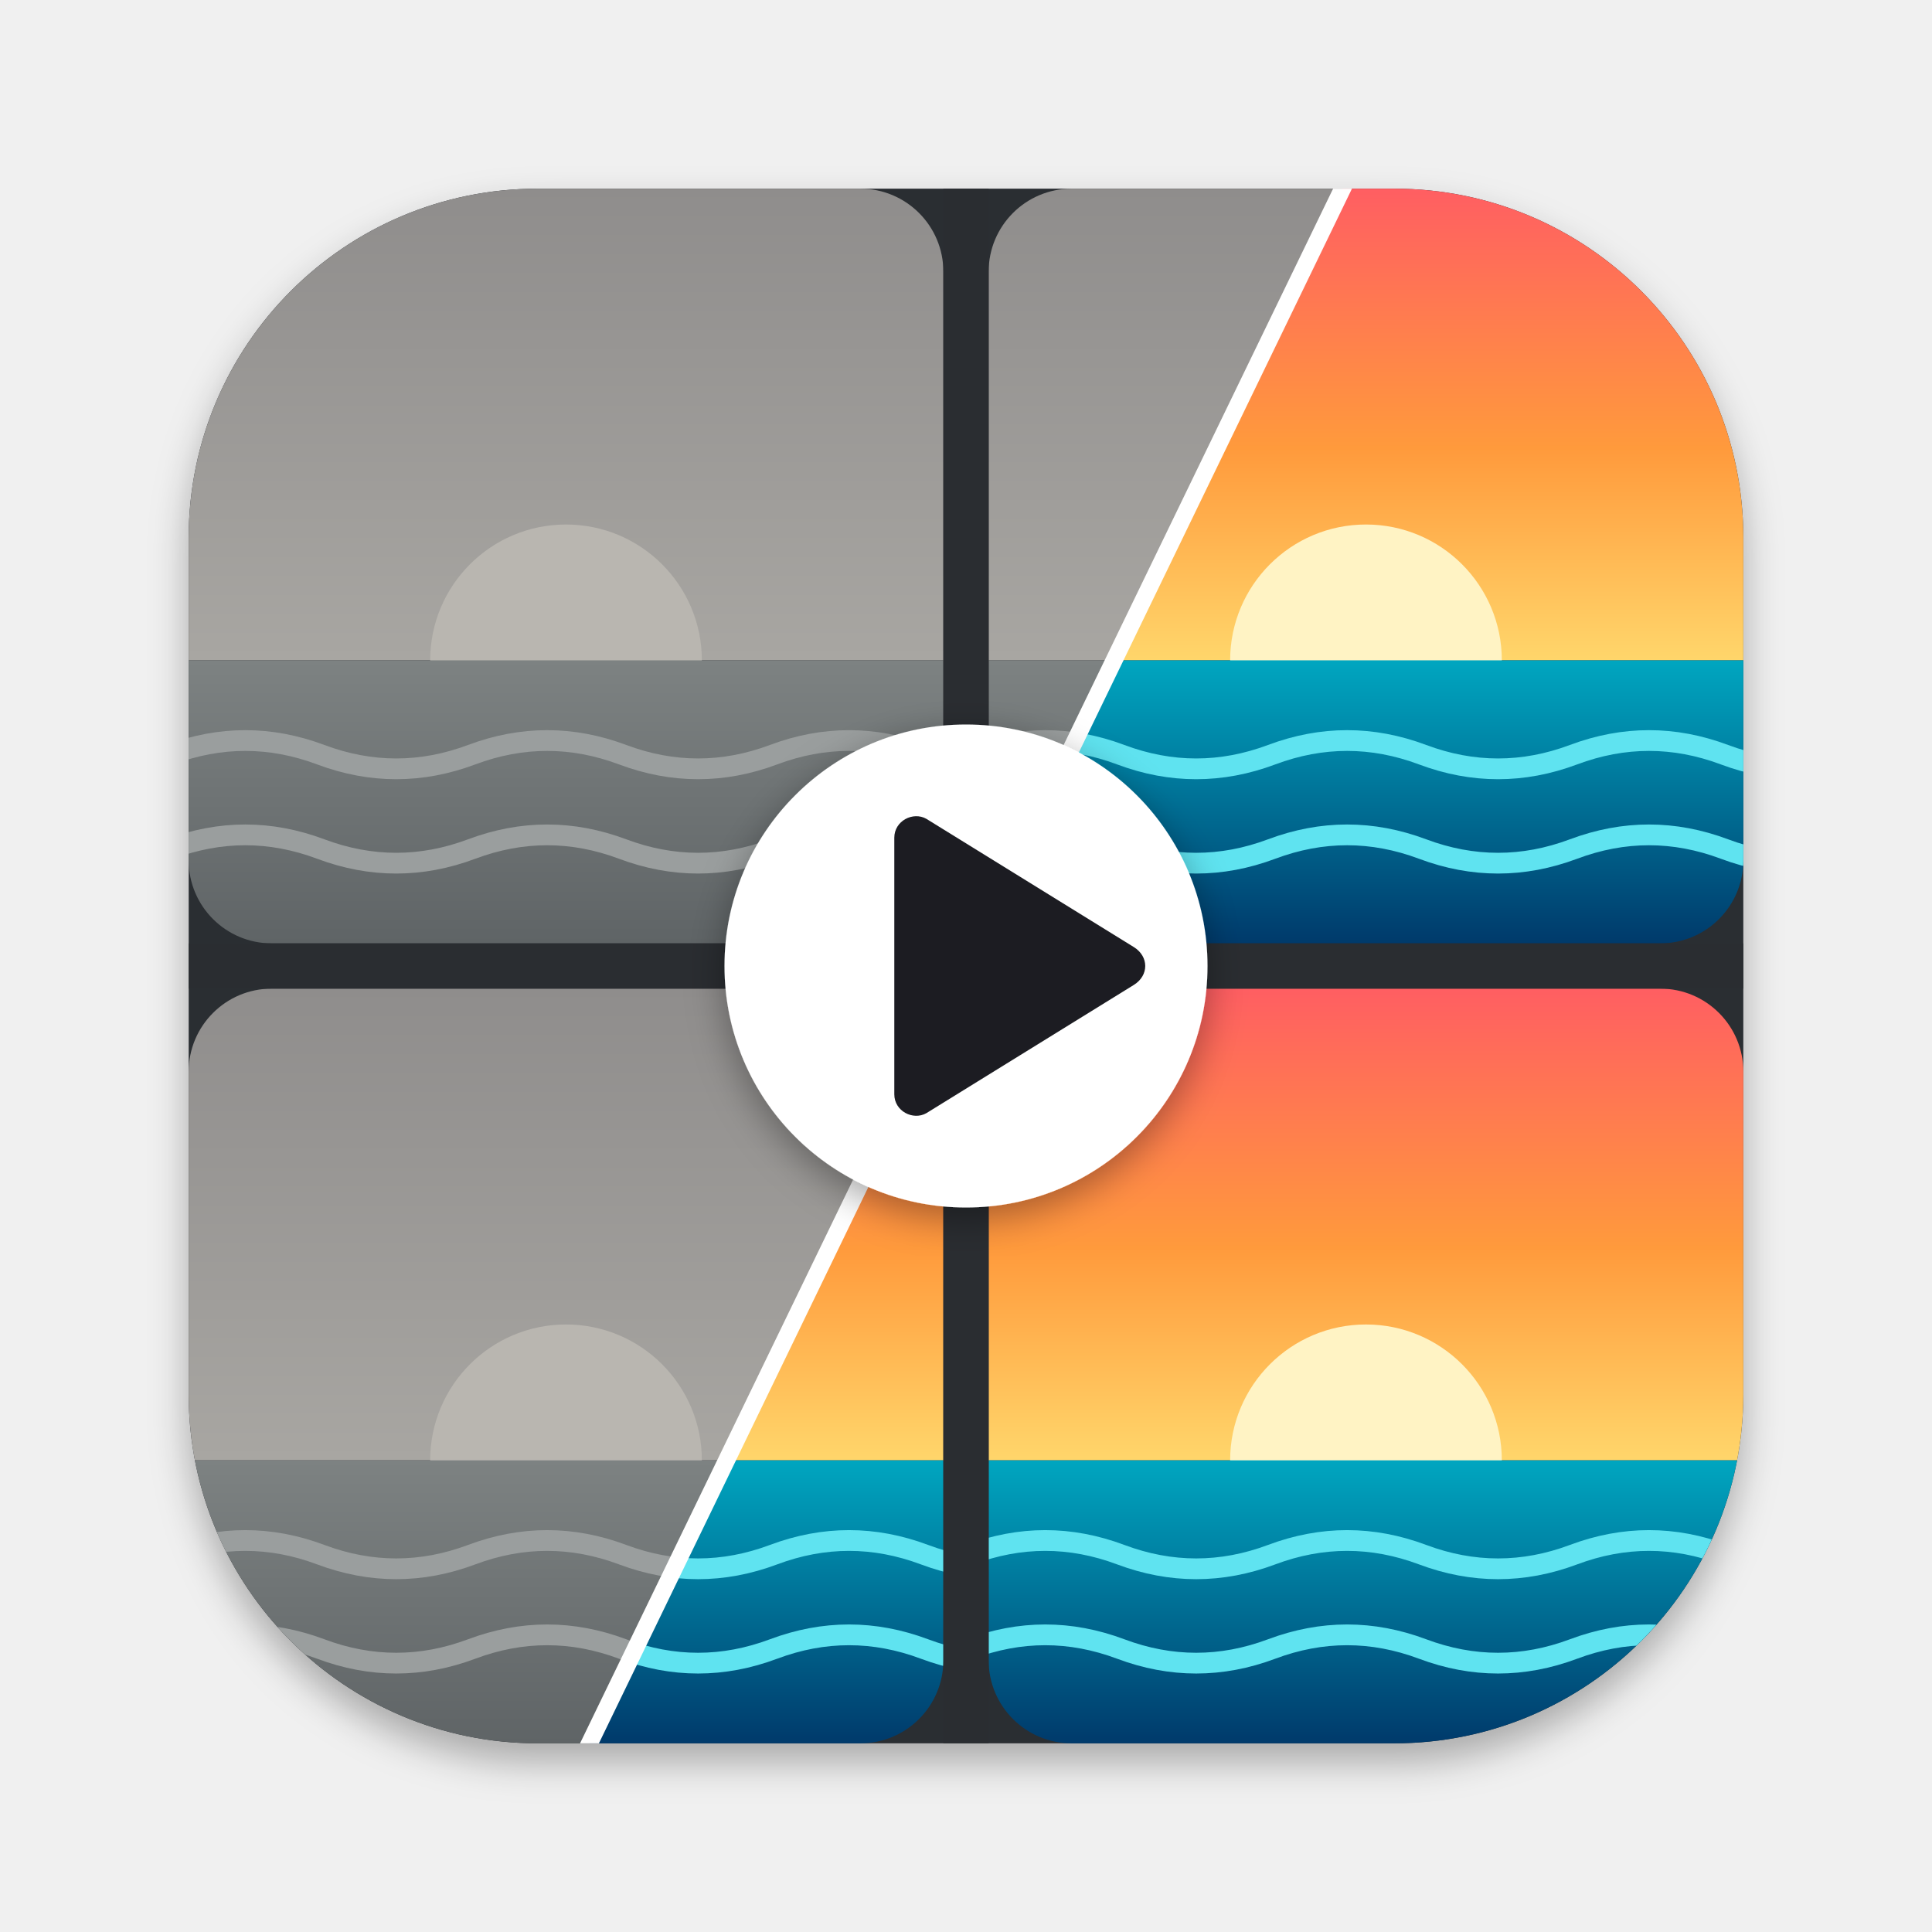
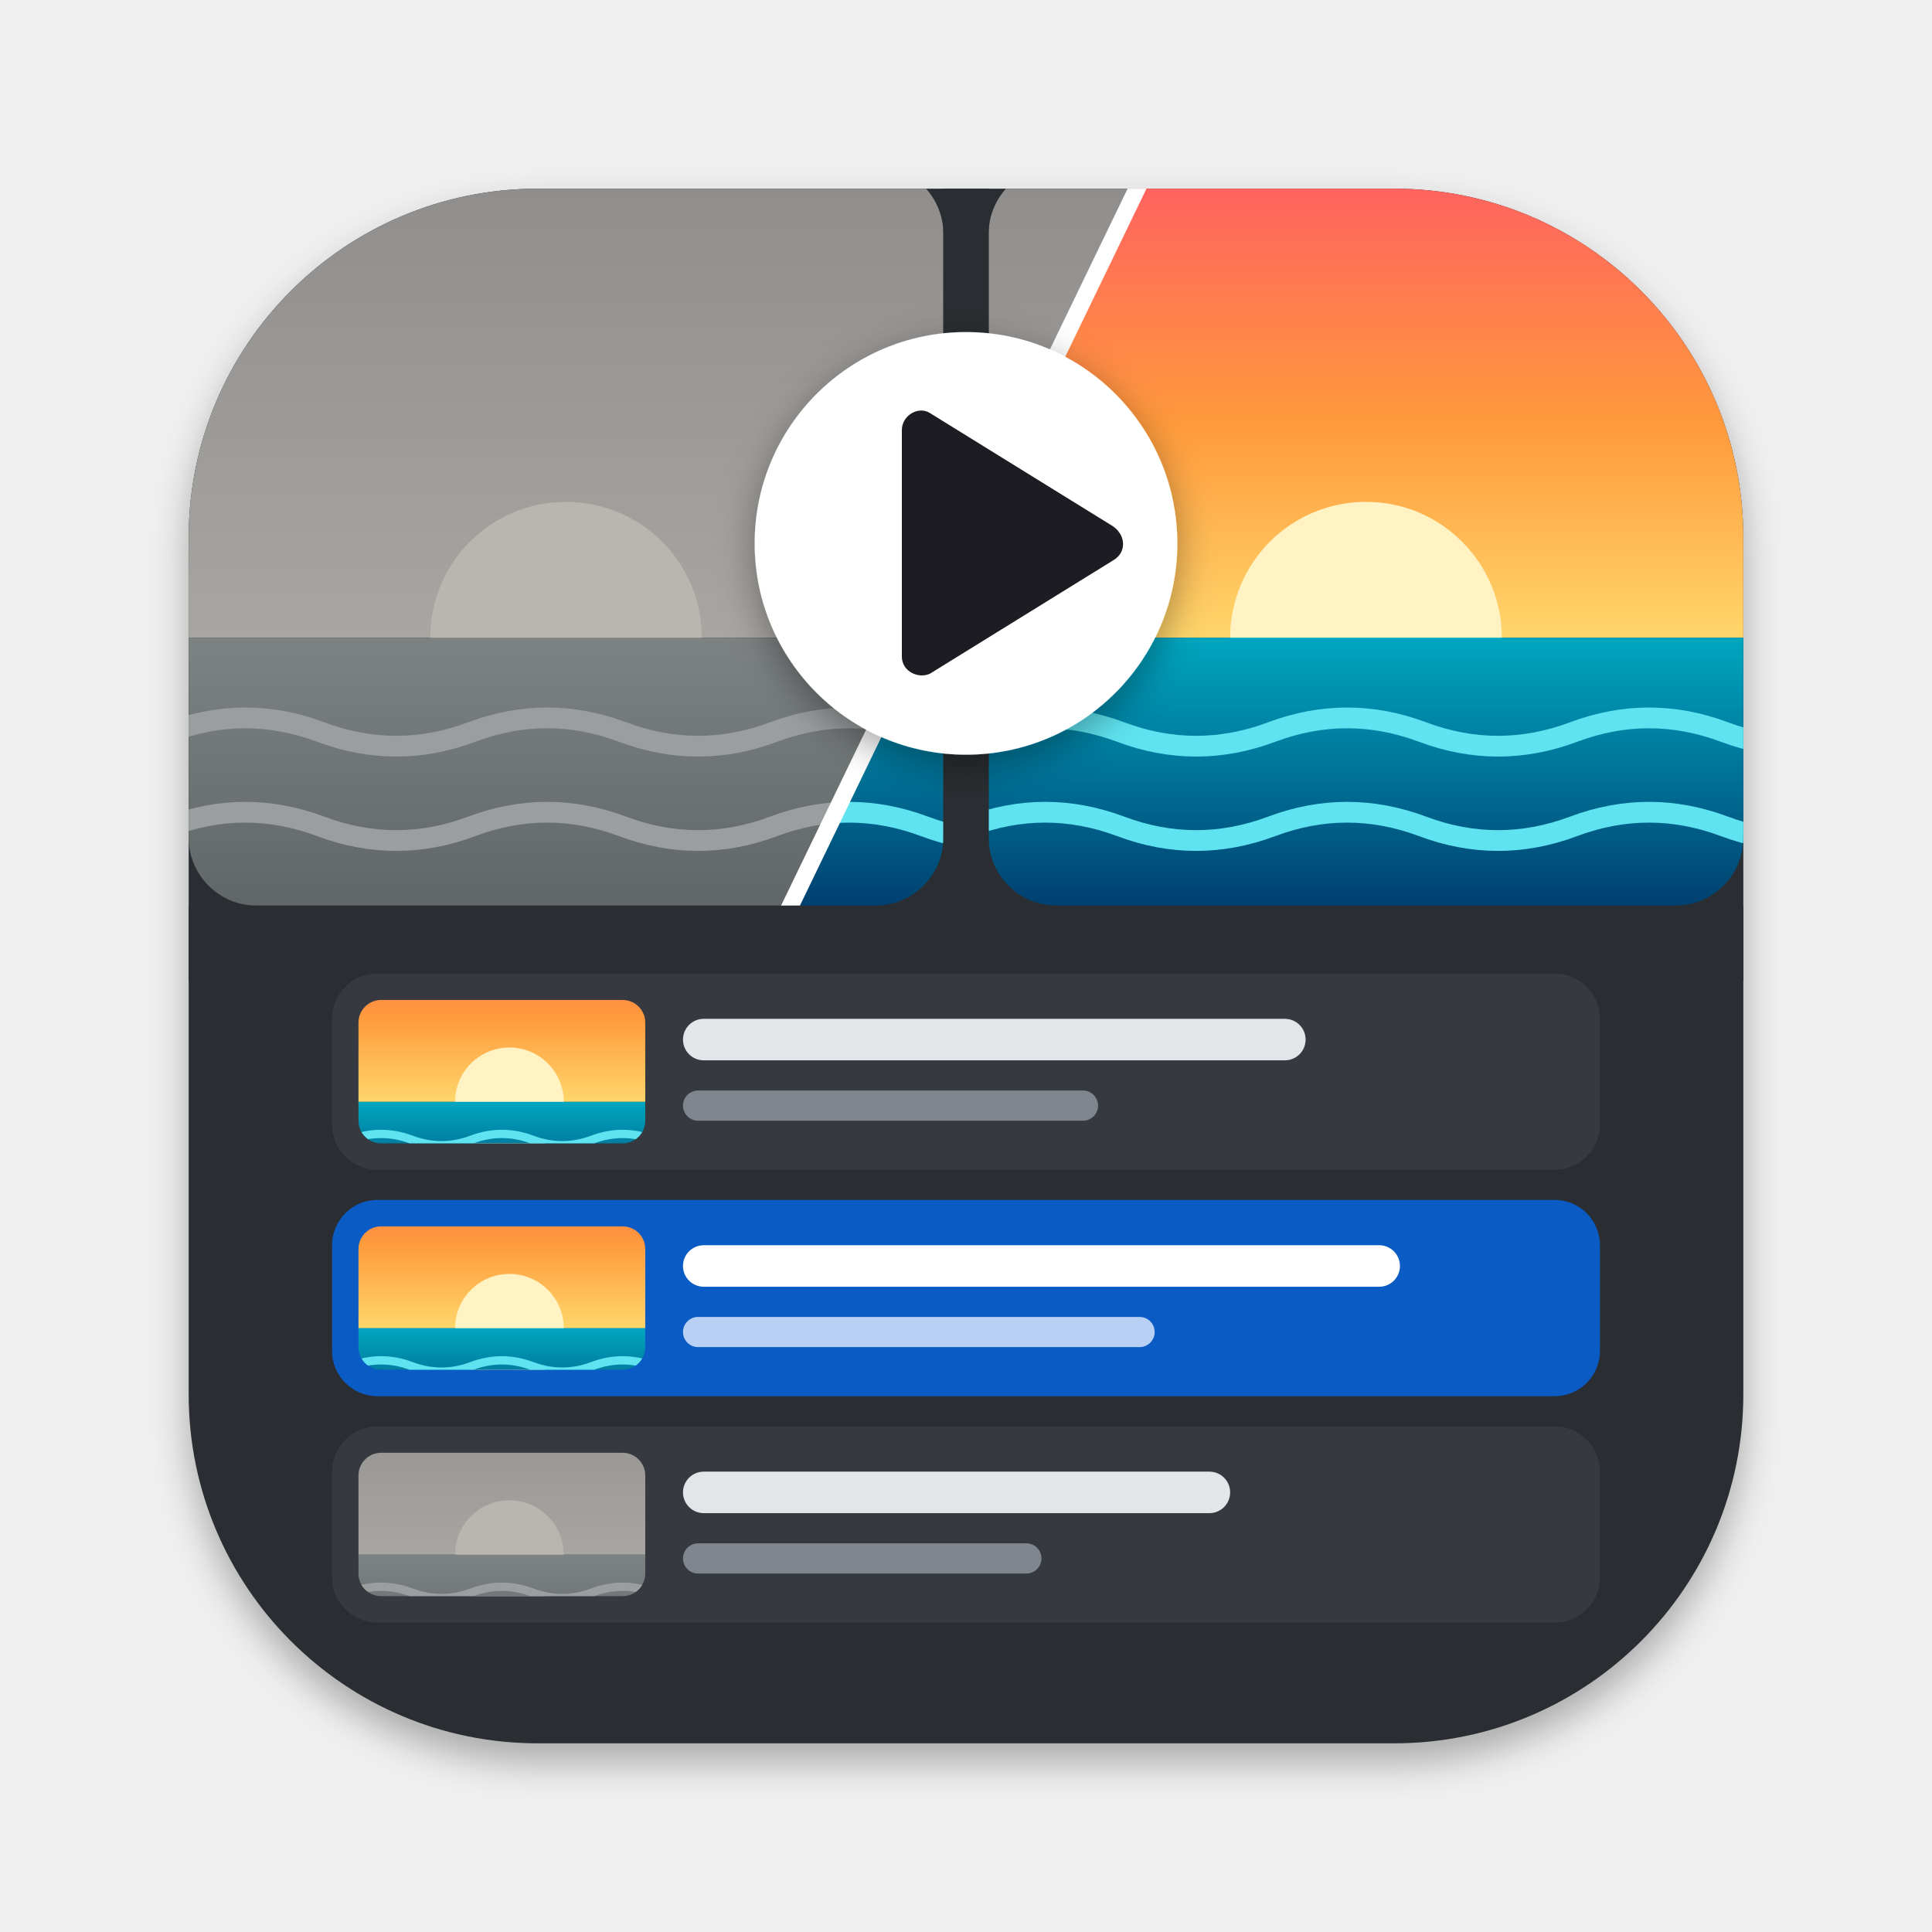
<svg xmlns="http://www.w3.org/2000/svg" xmlns:xlink="http://www.w3.org/1999/xlink" width="1024" height="1024" viewBox="0 0 1024 1024">
  <defs>
    <filter id="shadow" x="-10%" y="-10%" width="120%" height="125%">
      <feDropShadow dx="0" dy="10" stdDeviation="10" flood-opacity=".3" />
    </filter>
    <filter id="soft">
      <feDropShadow dx="0" dy="6" stdDeviation="10" flood-opacity=".35" />
    </filter>
    <clipPath id="body">
      <rect x="100" y="100" width="824" height="824" rx="185" />
    </clipPath>
    <clipPath id="log">
-       <path d="M0 0h760L264 1024H0z" />
+       <path d="M0 0h651L156 1024H0z" />
    </clipPath>
    <clipPath id="vivid">
-       <path d="M760 0h264v1024H264z" />
+       <path d="M651 0h373v1024H156z" />
    </clipPath>
    <clipPath id="tile">
-       <rect width="400" height="400" rx="44" />
+       <rect width="400" height="392" rx="36" />
+     </clipPath>
+     <clipPath id="tilesArea">
+       <rect x="0" y="0" width="1024" height="480" />
+     </clipPath>
+     <clipPath id="thumb">
+       <rect width="152" height="76" rx="12" />
    </clipPath>
    <linearGradient id="skyV" x1="0" y1="0" x2="0" y2="1">
      <stop offset="0" stop-color="#ff5e62" />
      <stop offset=".55" stop-color="#ff9a3c" />
      <stop offset="1" stop-color="#ffd66b" />
    </linearGradient>
    <linearGradient id="seaV" x1="0" y1="0" x2="0" y2="1">
      <stop offset="0" stop-color="#00a6c0" />
      <stop offset="1" stop-color="#003a6b" />
    </linearGradient>
    <linearGradient id="skyL" x1="0" y1="0" x2="0" y2="1">
      <stop offset="0" stop-color="#8f8d8c" />
      <stop offset="1" stop-color="#a8a6a2" />
    </linearGradient>
    <linearGradient id="seaL" x1="0" y1="0" x2="0" y2="1">
      <stop offset="0" stop-color="#7d8282" />
      <stop offset="1" stop-color="#5f6466" />
    </linearGradient>
    <g id="sceneV">
      <rect width="400" height="250" fill="url(#skyV)" />
      <circle cx="200" cy="250" r="72" fill="#fff3c4" />
      <rect y="250" width="400" height="150" fill="url(#seaV)" />
      <path d="M-10 300q40-15 80 0t80 0 80 0 80 0 80 0 80 0M-10 350q40-15 80 0t80 0 80 0 80 0 80 0 80 0" fill="none" stroke="#5fe3f0" stroke-width="11" stroke-linecap="round" />
    </g>
    <g id="sceneL">
      <rect width="400" height="250" fill="url(#skyL)" />
      <circle cx="200" cy="250" r="72" fill="#b9b6b0" />
      <rect y="250" width="400" height="150" fill="url(#seaL)" />
      <path d="M-10 300q40-15 80 0t80 0 80 0 80 0 80 0 80 0M-10 350q40-15 80 0t80 0 80 0 80 0 80 0 80 0" fill="none" stroke="#9a9e9e" stroke-width="11" stroke-linecap="round" />
    </g>
  </defs>
  <g filter="url(#shadow)">
    <rect x="100" y="100" width="824" height="824" rx="185" fill="#2a2d31" />
  </g>
  <g clip-path="url(#body)">
    <g clip-path="url(#log)">
-       <g transform="translate(100 100)" clip-path="url(#tile)">
+       <g transform="translate(100 88)" clip-path="url(#tile)">
        <use xlink:href="#sceneL" />
      </g>
-       <g transform="translate(524 100)" clip-path="url(#tile)">
-         <use xlink:href="#sceneL" />
-       </g>
-       <g transform="translate(100 524)" clip-path="url(#tile)">
-         <use xlink:href="#sceneL" />
-       </g>
-       <g transform="translate(524 524)" clip-path="url(#tile)">
+       <g transform="translate(524 88)" clip-path="url(#tile)">
        <use xlink:href="#sceneL" />
      </g>
    </g>
    <g clip-path="url(#vivid)">
-       <g transform="translate(100 100)" clip-path="url(#tile)">
+       <g transform="translate(100 88)" clip-path="url(#tile)">
        <use xlink:href="#sceneV" />
      </g>
-       <g transform="translate(524 100)" clip-path="url(#tile)">
-         <use xlink:href="#sceneV" />
-       </g>
-       <g transform="translate(100 524)" clip-path="url(#tile)">
-         <use xlink:href="#sceneV" />
-       </g>
-       <g transform="translate(524 524)" clip-path="url(#tile)">
+       <g transform="translate(524 88)" clip-path="url(#tile)">
        <use xlink:href="#sceneV" />
      </g>
    </g>
-     <path d="M760 0L264 1024" stroke="#fff" stroke-width="9" />
-     <rect x="500" y="0" width="24" height="1024" fill="#2a2d31" />
-     <rect x="0" y="500" width="1024" height="24" fill="#2a2d31" />
+     <path d="M651 0L156 1024" stroke="#fff" stroke-width="9" clip-path="url(#tilesArea)" />
+     <rect x="500" y="0" width="24" height="500" fill="#2a2d31" />
+     <rect x="0" y="480" width="1024" height="40" fill="#2a2d31" />
+     <g transform="translate(176 516)">
+       <rect width="672" height="104" rx="24" fill="#363a40" />
+       <g transform="translate(14 14)" clip-path="url(#thumb)">
+         <g transform="translate(0 -46) scale(.4)">
+           <use xlink:href="#sceneV" />
+         </g>
+       </g>
+       <rect x="186" y="24" width="330" height="22" rx="11" fill="#e4e5e8" />
+       <rect x="186" y="62" width="220" height="16" rx="8" fill="#80868e" />
+     </g>
+     <g transform="translate(176 636)">
+       <rect width="672" height="104" rx="24" fill="#0A5BC4" />
+       <g transform="translate(14 14)" clip-path="url(#thumb)">
+         <g transform="translate(0 -46) scale(.4)">
+           <use xlink:href="#sceneV" />
+         </g>
+       </g>
+       <rect x="186" y="24" width="380" height="22" rx="11" fill="#ffffff" />
+       <rect x="186" y="62" width="250" height="16" rx="8" fill="#b9d0f5" />
+     </g>
+     <g transform="translate(176 756)">
+       <rect width="672" height="104" rx="24" fill="#363a40" />
+       <g transform="translate(14 14)" clip-path="url(#thumb)">
+         <g transform="translate(0 -46) scale(.4)">
+           <use xlink:href="#sceneL" />
+         </g>
+       </g>
+       <rect x="186" y="24" width="290" height="22" rx="11" fill="#e4e5e8" />
+       <rect x="186" y="62" width="190" height="16" rx="8" fill="#80868e" />
+     </g>
  </g>
  <g filter="url(#soft)">
-     <circle cx="512" cy="512" r="128" fill="#fff" />
-     <path d="M474 444v136c0 9 10 14 17 10l110-68c8-5 8-15 0-20l-110-68c-7-4-17 1-17 10z" fill="#1c1d22" />
+     <circle cx="512" cy="288" r="112" fill="#fff" />
+     <path d="M478 228v120c0 8 9 12 15 9l97-60c7-4 7-13 0-18l-97-60c-6-4-15 1-15 9z" fill="#1c1d22" />
  </g>
</svg>
